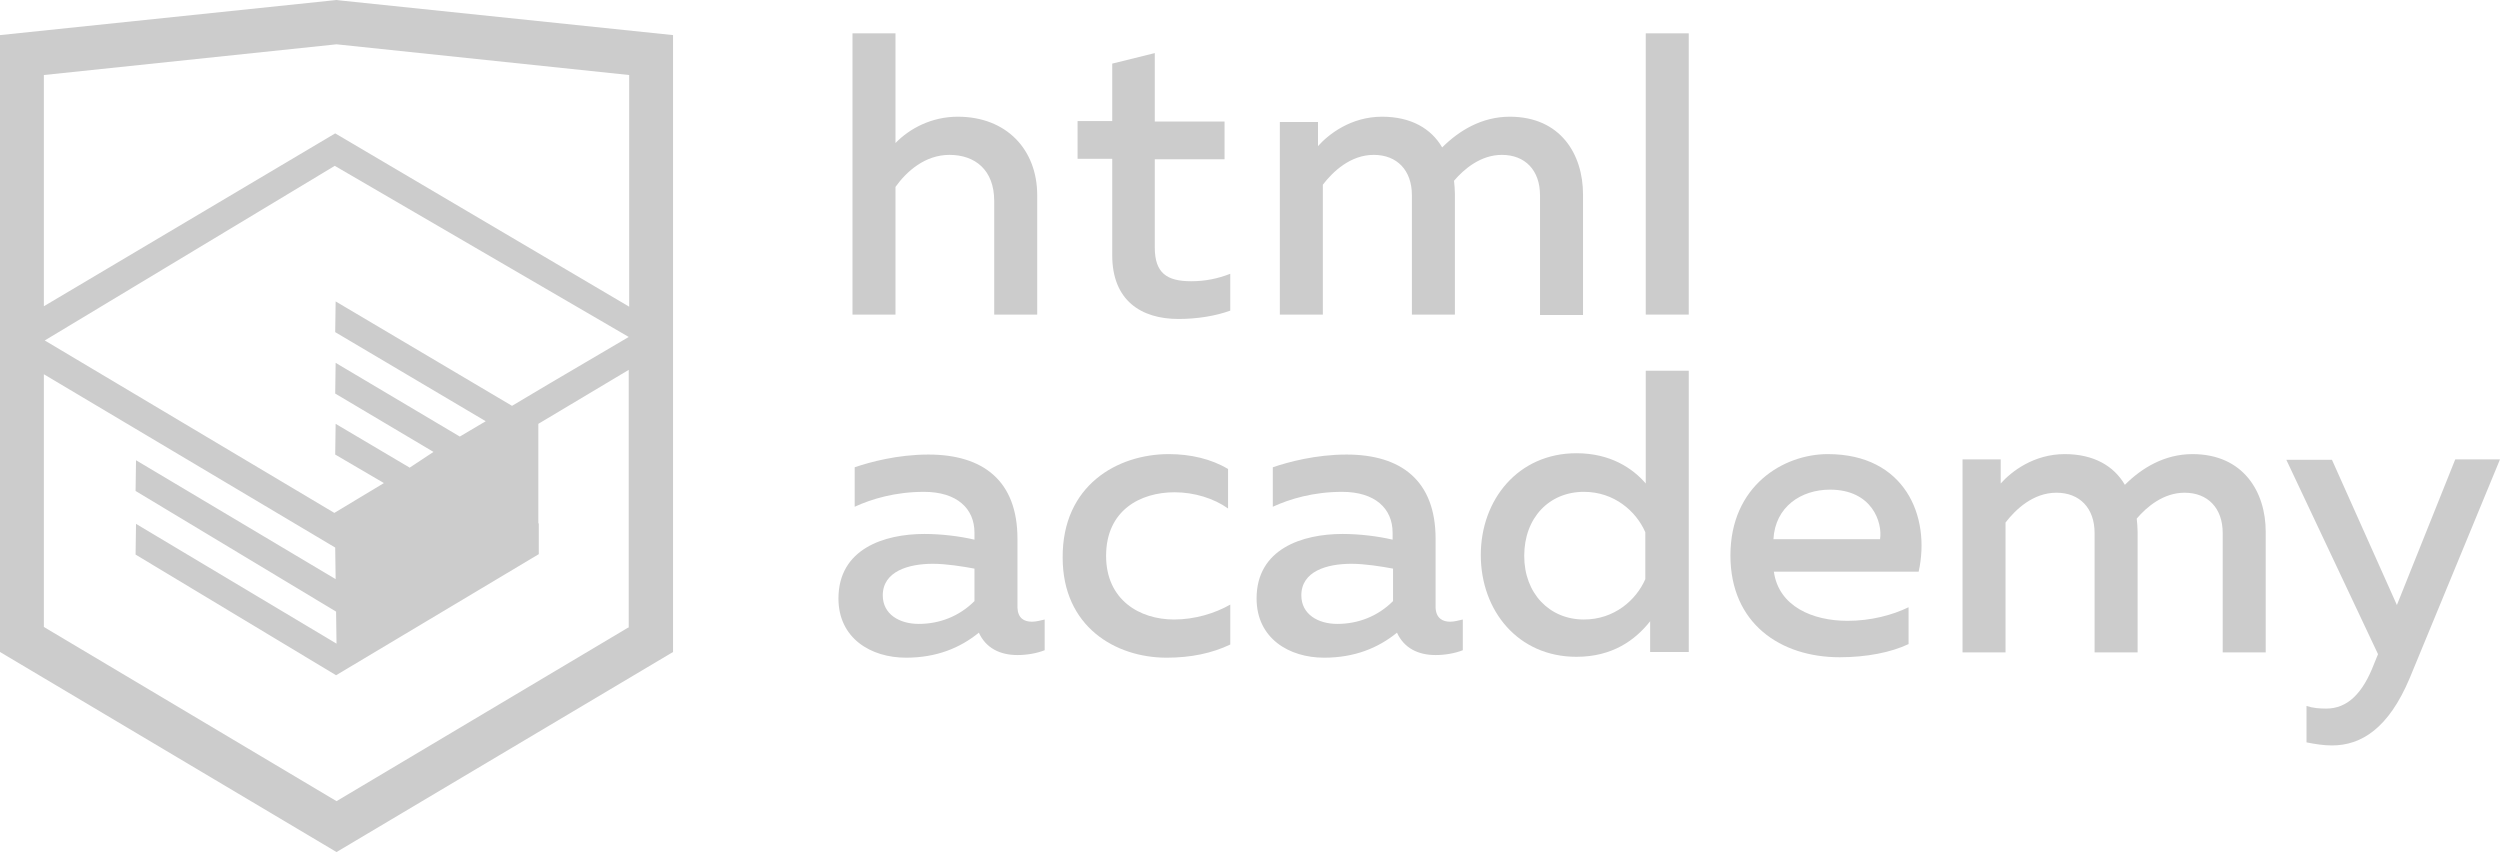
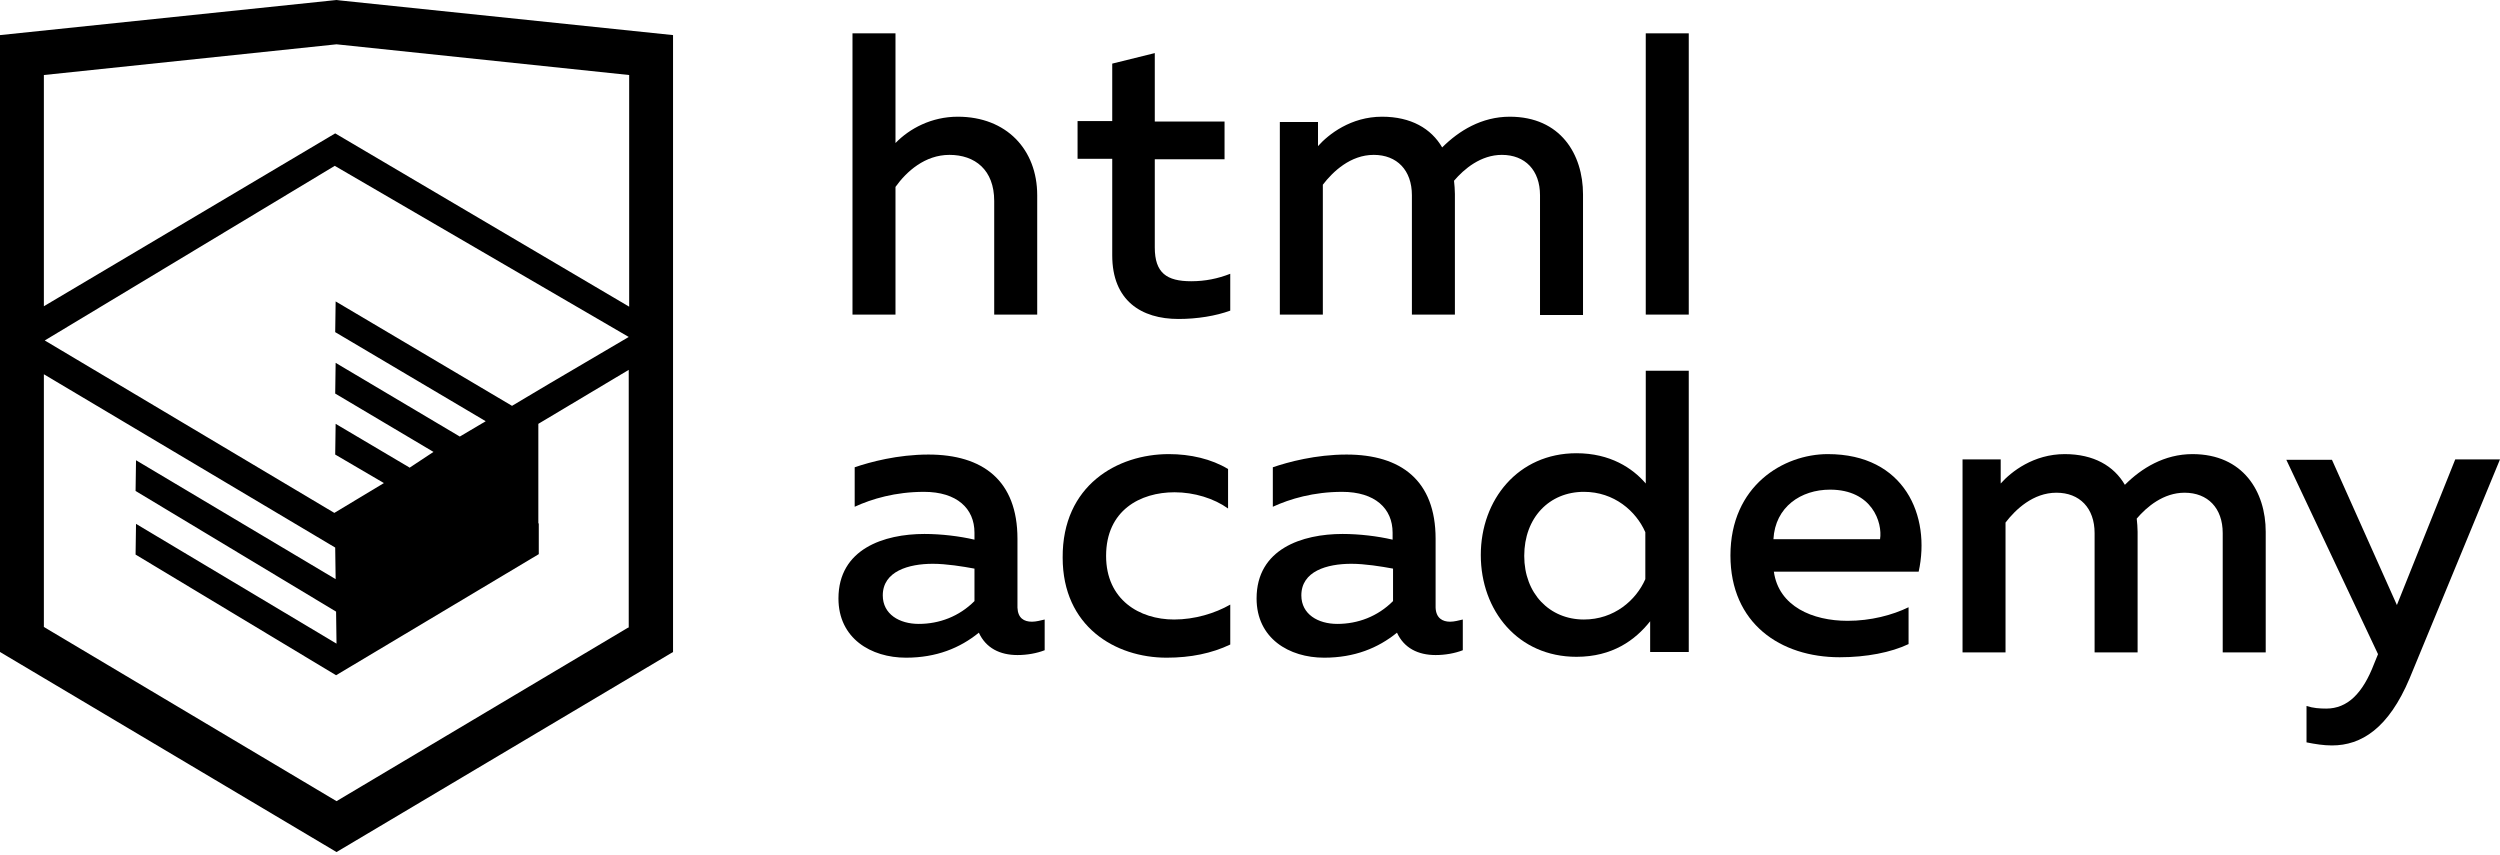
<svg xmlns="http://www.w3.org/2000/svg" width="199" height="68" viewBox="0 0 199 68" fill="none">
-   <g opacity="0.2">
-     <path d="M82.143 49.488C82.492 49.488 82.841 49.383 83.156 49.313V51.758C82.527 52.003 81.758 52.142 80.99 52.142C79.593 52.142 78.476 51.584 77.917 50.361C76.415 51.584 74.529 52.352 72.119 52.352C69.325 52.352 66.741 50.815 66.741 47.637C66.741 43.691 70.373 42.503 73.586 42.503C74.913 42.503 76.38 42.678 77.568 42.957V42.398C77.568 40.478 76.171 39.151 73.551 39.151C71.281 39.151 69.395 39.709 68.033 40.338V37.195C69.255 36.776 71.456 36.182 73.9 36.182C78.231 36.182 80.99 38.242 80.99 42.887V48.37C81.025 49.209 81.514 49.488 82.143 49.488ZM70.268 47.393C70.268 48.894 71.596 49.663 73.132 49.663C74.774 49.663 76.345 49.069 77.568 47.847V45.262C76.625 45.088 75.332 44.878 74.25 44.878C72.329 44.878 70.268 45.472 70.268 47.393Z" fill="black" />
-     <path d="M93.039 36.147C94.751 36.147 96.427 36.531 97.754 37.334V40.477C96.636 39.674 95.065 39.185 93.493 39.185C90.769 39.185 88.045 40.617 88.045 44.249C88.045 47.742 90.699 49.313 93.458 49.313C95.1 49.313 96.706 48.825 97.929 48.126V51.304C96.462 52.003 94.785 52.352 92.865 52.352C88.778 52.352 84.588 49.872 84.588 44.389C84.552 38.627 88.953 36.147 93.039 36.147Z" fill="black" />
-     <path d="M115.426 49.488C115.775 49.488 116.124 49.383 116.439 49.313V51.758C115.81 52.003 115.042 52.142 114.273 52.142C112.876 52.142 111.759 51.584 111.2 50.361C109.698 51.584 107.812 52.352 105.402 52.352C102.608 52.352 100.024 50.815 100.024 47.637C100.024 43.691 103.656 42.503 106.869 42.503C108.196 42.503 109.663 42.678 110.851 42.957V42.398C110.851 40.478 109.454 39.151 106.834 39.151C104.564 39.151 102.678 39.709 101.316 40.338V37.195C102.539 36.776 104.739 36.182 107.184 36.182C111.514 36.182 114.273 38.242 114.273 42.887V48.37C114.308 49.209 114.832 49.488 115.426 49.488ZM103.586 47.393C103.586 48.894 104.913 49.663 106.45 49.663C108.092 49.663 109.663 49.069 110.886 47.847V45.262C109.943 45.088 108.65 44.878 107.568 44.878C105.612 44.878 103.586 45.472 103.586 47.393Z" fill="black" />
-     <path d="M134.425 29.511V51.898H131.351V49.453C130.164 50.955 128.348 52.282 125.484 52.282C120.839 52.282 117.871 48.615 117.871 44.179C117.871 39.779 120.839 36.077 125.484 36.077C128.173 36.077 129.955 37.264 131.002 38.487V29.511H134.425ZM126.078 39.15C123.319 39.15 121.328 41.211 121.328 44.249C121.328 47.253 123.354 49.313 126.078 49.313C128.488 49.313 130.234 47.777 130.967 46.1V42.364C130.234 40.687 128.488 39.15 126.078 39.15Z" fill="black" />
-     <path d="M145.496 36.147C151.608 36.147 153.703 41.071 152.725 45.507H141.2C141.584 48.266 144.273 49.418 147.067 49.418C148.918 49.418 150.63 48.964 151.922 48.336V51.269C150.525 51.933 148.569 52.317 146.439 52.317C141.724 52.317 137.742 49.628 137.742 44.214C137.742 38.661 141.968 36.147 145.496 36.147ZM145.67 38.976C143.365 38.976 141.305 40.338 141.165 42.922H149.652C149.861 41.595 149.023 38.976 145.67 38.976Z" fill="black" />
-     <path d="M156.218 51.898V36.566H159.256V38.487C160.094 37.544 161.875 36.147 164.355 36.147C166.66 36.147 168.267 37.09 169.14 38.592C170.467 37.264 172.283 36.147 174.518 36.147C178.569 36.147 180.351 39.15 180.351 42.328V51.933H176.928V42.433C176.928 40.443 175.741 39.22 173.89 39.22C172.213 39.22 170.886 40.338 170.083 41.281C170.118 41.63 170.153 41.979 170.153 42.328V51.933H166.73V42.433C166.73 40.443 165.543 39.22 163.692 39.22C161.841 39.22 160.444 40.547 159.64 41.595V51.933H156.218V51.898Z" fill="black" />
-     <path d="M195.438 36.566H199L191.806 53.993C190.129 57.975 187.964 59.337 185.624 59.337C184.961 59.337 184.297 59.232 183.598 59.092V56.194C184.122 56.368 184.646 56.403 185.17 56.403C186.846 56.403 188.069 55.216 188.977 52.841L189.291 52.072L181.992 36.601H185.624L190.793 48.161L195.438 36.566Z" fill="black" />
-     <path d="M71.281 2.654V11.385C72.399 10.233 74.145 9.29 76.24 9.29C80.117 9.29 82.562 11.909 82.562 15.541V25.041H79.139V15.995C79.139 13.516 77.602 12.328 75.577 12.328C73.621 12.328 72.154 13.655 71.281 14.878V25.041H67.858V2.654H71.281Z" fill="black" />
-     <path d="M91.921 4.226V9.674H97.474V12.678H91.921V19.698C91.921 21.723 92.864 22.387 94.82 22.387C95.938 22.387 96.95 22.177 97.928 21.793V24.727C96.776 25.146 95.309 25.39 93.807 25.39C90.839 25.39 88.534 23.923 88.534 20.326V12.643H85.775V9.639H88.534V5.064L91.921 4.226Z" fill="black" />
-     <path d="M101.875 25.041V9.709H104.913V11.63C105.752 10.687 107.533 9.29 110.012 9.29C112.317 9.29 113.924 10.233 114.797 11.735C116.124 10.408 117.94 9.29 120.175 9.29C124.227 9.29 126.008 12.293 126.008 15.472V25.076H122.585V15.541C122.585 13.551 121.398 12.328 119.547 12.328C117.87 12.328 116.543 13.446 115.74 14.389C115.775 14.738 115.81 15.087 115.81 15.437V25.041H112.387V15.541C112.387 13.551 111.2 12.328 109.349 12.328C107.498 12.328 106.101 13.655 105.298 14.703V25.041H101.875Z" fill="black" />
-     <path d="M134.424 2.654H131.002V25.041H134.424V2.654Z" fill="black" />
-     <path d="M27.067 0.035L26.787 0L0 2.794V51.898L26.787 67.823L53.574 51.898V2.794L27.067 0.035ZM50.082 49.907L26.787 63.772L3.492 49.907V29.791L26.682 43.586L26.717 46.1L10.827 36.636L10.792 39.081L26.752 48.685L26.787 51.234L10.827 41.7L10.792 44.145L26.752 53.749L42.887 44.11V41.665H42.852V40.827V39.814V33.737L50.047 29.441V49.907H50.082ZM50.047 26.822L43.691 30.559L40.757 32.305L26.717 23.993L26.682 26.438L38.661 33.528L38.557 33.597L38.312 33.737L36.601 34.75L26.717 28.883L26.682 31.327L34.505 35.972L32.654 37.195L32.62 37.23L26.717 33.737L26.682 36.182L30.559 38.452L26.613 40.827L3.562 27.101L26.647 13.201L50.047 26.822ZM50.082 24.412L26.682 10.617L3.492 24.377V5.972L26.787 3.527L50.082 5.972V24.412Z" fill="black" />
-   </g>
+   <path d="M82.143 49.488C82.492 49.488 82.841 49.383 83.156 49.313V51.758C82.527 52.003 81.759 52.142 80.99 52.142C79.593 52.142 78.476 51.584 77.917 50.361C76.415 51.584 74.529 52.352 72.12 52.352C69.326 52.352 66.741 50.815 66.741 47.637C66.741 43.691 70.373 42.503 73.586 42.503C74.913 42.503 76.38 42.678 77.568 42.957V42.398C77.568 40.478 76.171 39.151 73.552 39.151C71.281 39.151 69.395 39.709 68.033 40.338V37.195C69.256 36.776 71.456 36.182 73.901 36.182C78.231 36.182 80.99 38.242 80.99 42.887V48.37C81.025 49.209 81.514 49.488 82.143 49.488ZM70.269 47.393C70.269 48.894 71.596 49.663 73.132 49.663C74.774 49.663 76.346 49.069 77.568 47.847V45.262C76.625 45.088 75.333 44.878 74.25 44.878C72.329 44.878 70.269 45.472 70.269 47.393Z" fill="black" />
+   <path d="M93.039 36.147C94.751 36.147 96.427 36.531 97.754 37.334V40.477C96.637 39.674 95.065 39.185 93.493 39.185C90.769 39.185 88.045 40.617 88.045 44.249C88.045 47.742 90.699 49.313 93.458 49.313C95.1 49.313 96.706 48.825 97.929 48.126V51.304C96.462 52.003 94.786 52.352 92.865 52.352C88.779 52.352 84.588 49.872 84.588 44.389C84.553 38.627 88.953 36.147 93.039 36.147Z" fill="black" />
+   <path d="M115.426 49.488C115.775 49.488 116.125 49.383 116.439 49.313V51.758C115.81 52.003 115.042 52.142 114.274 52.142C112.877 52.142 111.759 51.584 111.2 50.361C109.699 51.584 107.813 52.352 105.403 52.352C102.609 52.352 100.024 50.815 100.024 47.637C100.024 43.691 103.657 42.503 106.87 42.503C108.197 42.503 109.664 42.678 110.851 42.957V42.398C110.851 40.478 109.454 39.151 106.835 39.151C104.565 39.151 102.679 39.709 101.317 40.338V37.195C102.539 36.776 104.739 36.182 107.184 36.182C111.515 36.182 114.274 38.242 114.274 42.887V48.37C114.309 49.209 114.832 49.488 115.426 49.488ZM103.587 47.393C103.587 48.894 104.914 49.663 106.451 49.663C108.092 49.663 109.664 49.069 110.886 47.847V45.262C109.943 45.088 108.651 44.878 107.568 44.878C105.612 44.878 103.587 45.472 103.587 47.393Z" fill="black" />
+   <path d="M134.425 29.511V51.898H131.352V49.453C130.165 50.955 128.348 52.282 125.485 52.282C120.84 52.282 117.871 48.615 117.871 44.179C117.871 39.779 120.84 36.077 125.485 36.077C128.174 36.077 129.955 37.264 131.003 38.487V29.511H134.425ZM126.078 39.15C123.319 39.15 121.329 41.211 121.329 44.249C121.329 47.253 123.354 49.313 126.078 49.313C128.488 49.313 130.234 47.777 130.968 46.1V42.364C130.234 40.687 128.488 39.15 126.078 39.15Z" fill="black" />
+   <path d="M145.496 36.147C151.608 36.147 153.703 41.071 152.725 45.507H141.2C141.584 48.266 144.274 49.418 147.068 49.418C148.919 49.418 150.63 48.964 151.922 48.336V51.269C150.525 51.933 148.569 52.317 146.439 52.317C141.724 52.317 137.743 49.628 137.743 44.214C137.743 38.661 141.969 36.147 145.496 36.147ZM145.671 38.976C143.366 38.976 141.305 40.338 141.165 42.922H149.652C149.861 41.595 149.023 38.976 145.671 38.976Z" fill="black" />
+   <path d="M156.218 51.898V36.566H159.256V38.487C160.094 37.544 161.876 36.147 164.355 36.147C166.66 36.147 168.267 37.09 169.14 38.592C170.467 37.264 172.283 36.147 174.518 36.147C178.569 36.147 180.351 39.15 180.351 42.328V51.933H176.928V42.433C176.928 40.443 175.741 39.22 173.89 39.22C172.213 39.22 170.886 40.338 170.083 41.281C170.118 41.63 170.153 41.979 170.153 42.328V51.933H166.73V42.433C166.73 40.443 165.543 39.22 163.692 39.22C161.841 39.22 160.444 40.547 159.64 41.595V51.933H156.218V51.898Z" fill="black" />
+   <path d="M195.438 36.566H199L191.806 53.993C190.13 57.975 187.964 59.337 185.624 59.337C184.961 59.337 184.297 59.232 183.599 59.092V56.194C184.123 56.368 184.646 56.403 185.17 56.403C186.847 56.403 188.069 55.216 188.977 52.841L189.291 52.072L181.992 36.601H185.624L190.793 48.161L195.438 36.566Z" fill="black" />
+   <path d="M71.281 2.654V11.385C72.399 10.233 74.145 9.29 76.24 9.29C80.117 9.29 82.562 11.909 82.562 15.541V25.041H79.139V15.995C79.139 13.516 77.602 12.328 75.577 12.328C73.621 12.328 72.154 13.655 71.281 14.878V25.041H67.858V2.654H71.281Z" fill="black" />
+   <path d="M91.921 4.226V9.674H97.474V12.678H91.921V19.698C91.921 21.723 92.864 22.387 94.82 22.387C95.938 22.387 96.95 22.177 97.928 21.793V24.727C96.776 25.146 95.309 25.39 93.807 25.39C90.838 25.39 88.534 23.923 88.534 20.326V12.643H85.774V9.639H88.534V5.064L91.921 4.226Z" fill="black" />
+   <path d="M101.875 25.041V9.709H104.913V11.63C105.752 10.687 107.533 9.29 110.012 9.29C112.317 9.29 113.924 10.233 114.797 11.735C116.124 10.408 117.94 9.29 120.175 9.29C124.227 9.29 126.008 12.293 126.008 15.472V25.076H122.585V15.541C122.585 13.551 121.398 12.328 119.547 12.328C117.87 12.328 116.543 13.446 115.74 14.389C115.775 14.738 115.81 15.087 115.81 15.437V25.041H112.387V15.541C112.387 13.551 111.2 12.328 109.349 12.328C107.498 12.328 106.101 13.655 105.298 14.703V25.041H101.875Z" fill="black" />
+   <path d="M134.425 2.654H131.002V25.041H134.425V2.654Z" fill="black" />
+   <path d="M27.067 0.035L26.787 0L0 2.794V51.898L26.787 67.823L53.574 51.898V2.794L27.067 0.035ZM50.082 49.907L26.787 63.772L3.492 49.907V29.791L26.682 43.586L26.717 46.1L10.827 36.636L10.792 39.081L26.752 48.685L26.787 51.234L10.827 41.7L10.792 44.145L26.752 53.749L42.887 44.11V41.665H42.852V40.827V39.814V33.737L50.047 29.441V49.907H50.082ZM50.047 26.822L43.691 30.559L40.757 32.305L26.717 23.993L26.682 26.438L38.661 33.528L38.557 33.597L38.312 33.737L36.601 34.75L26.717 28.883L26.682 31.327L34.505 35.972L32.654 37.195L32.62 37.23L26.717 33.737L26.682 36.182L30.559 38.452L26.613 40.827L3.562 27.101L26.647 13.201L50.047 26.822ZM50.082 24.412L26.682 10.617L3.492 24.377V5.972L26.787 3.527L50.082 5.972V24.412Z" fill="black" />
</svg>
